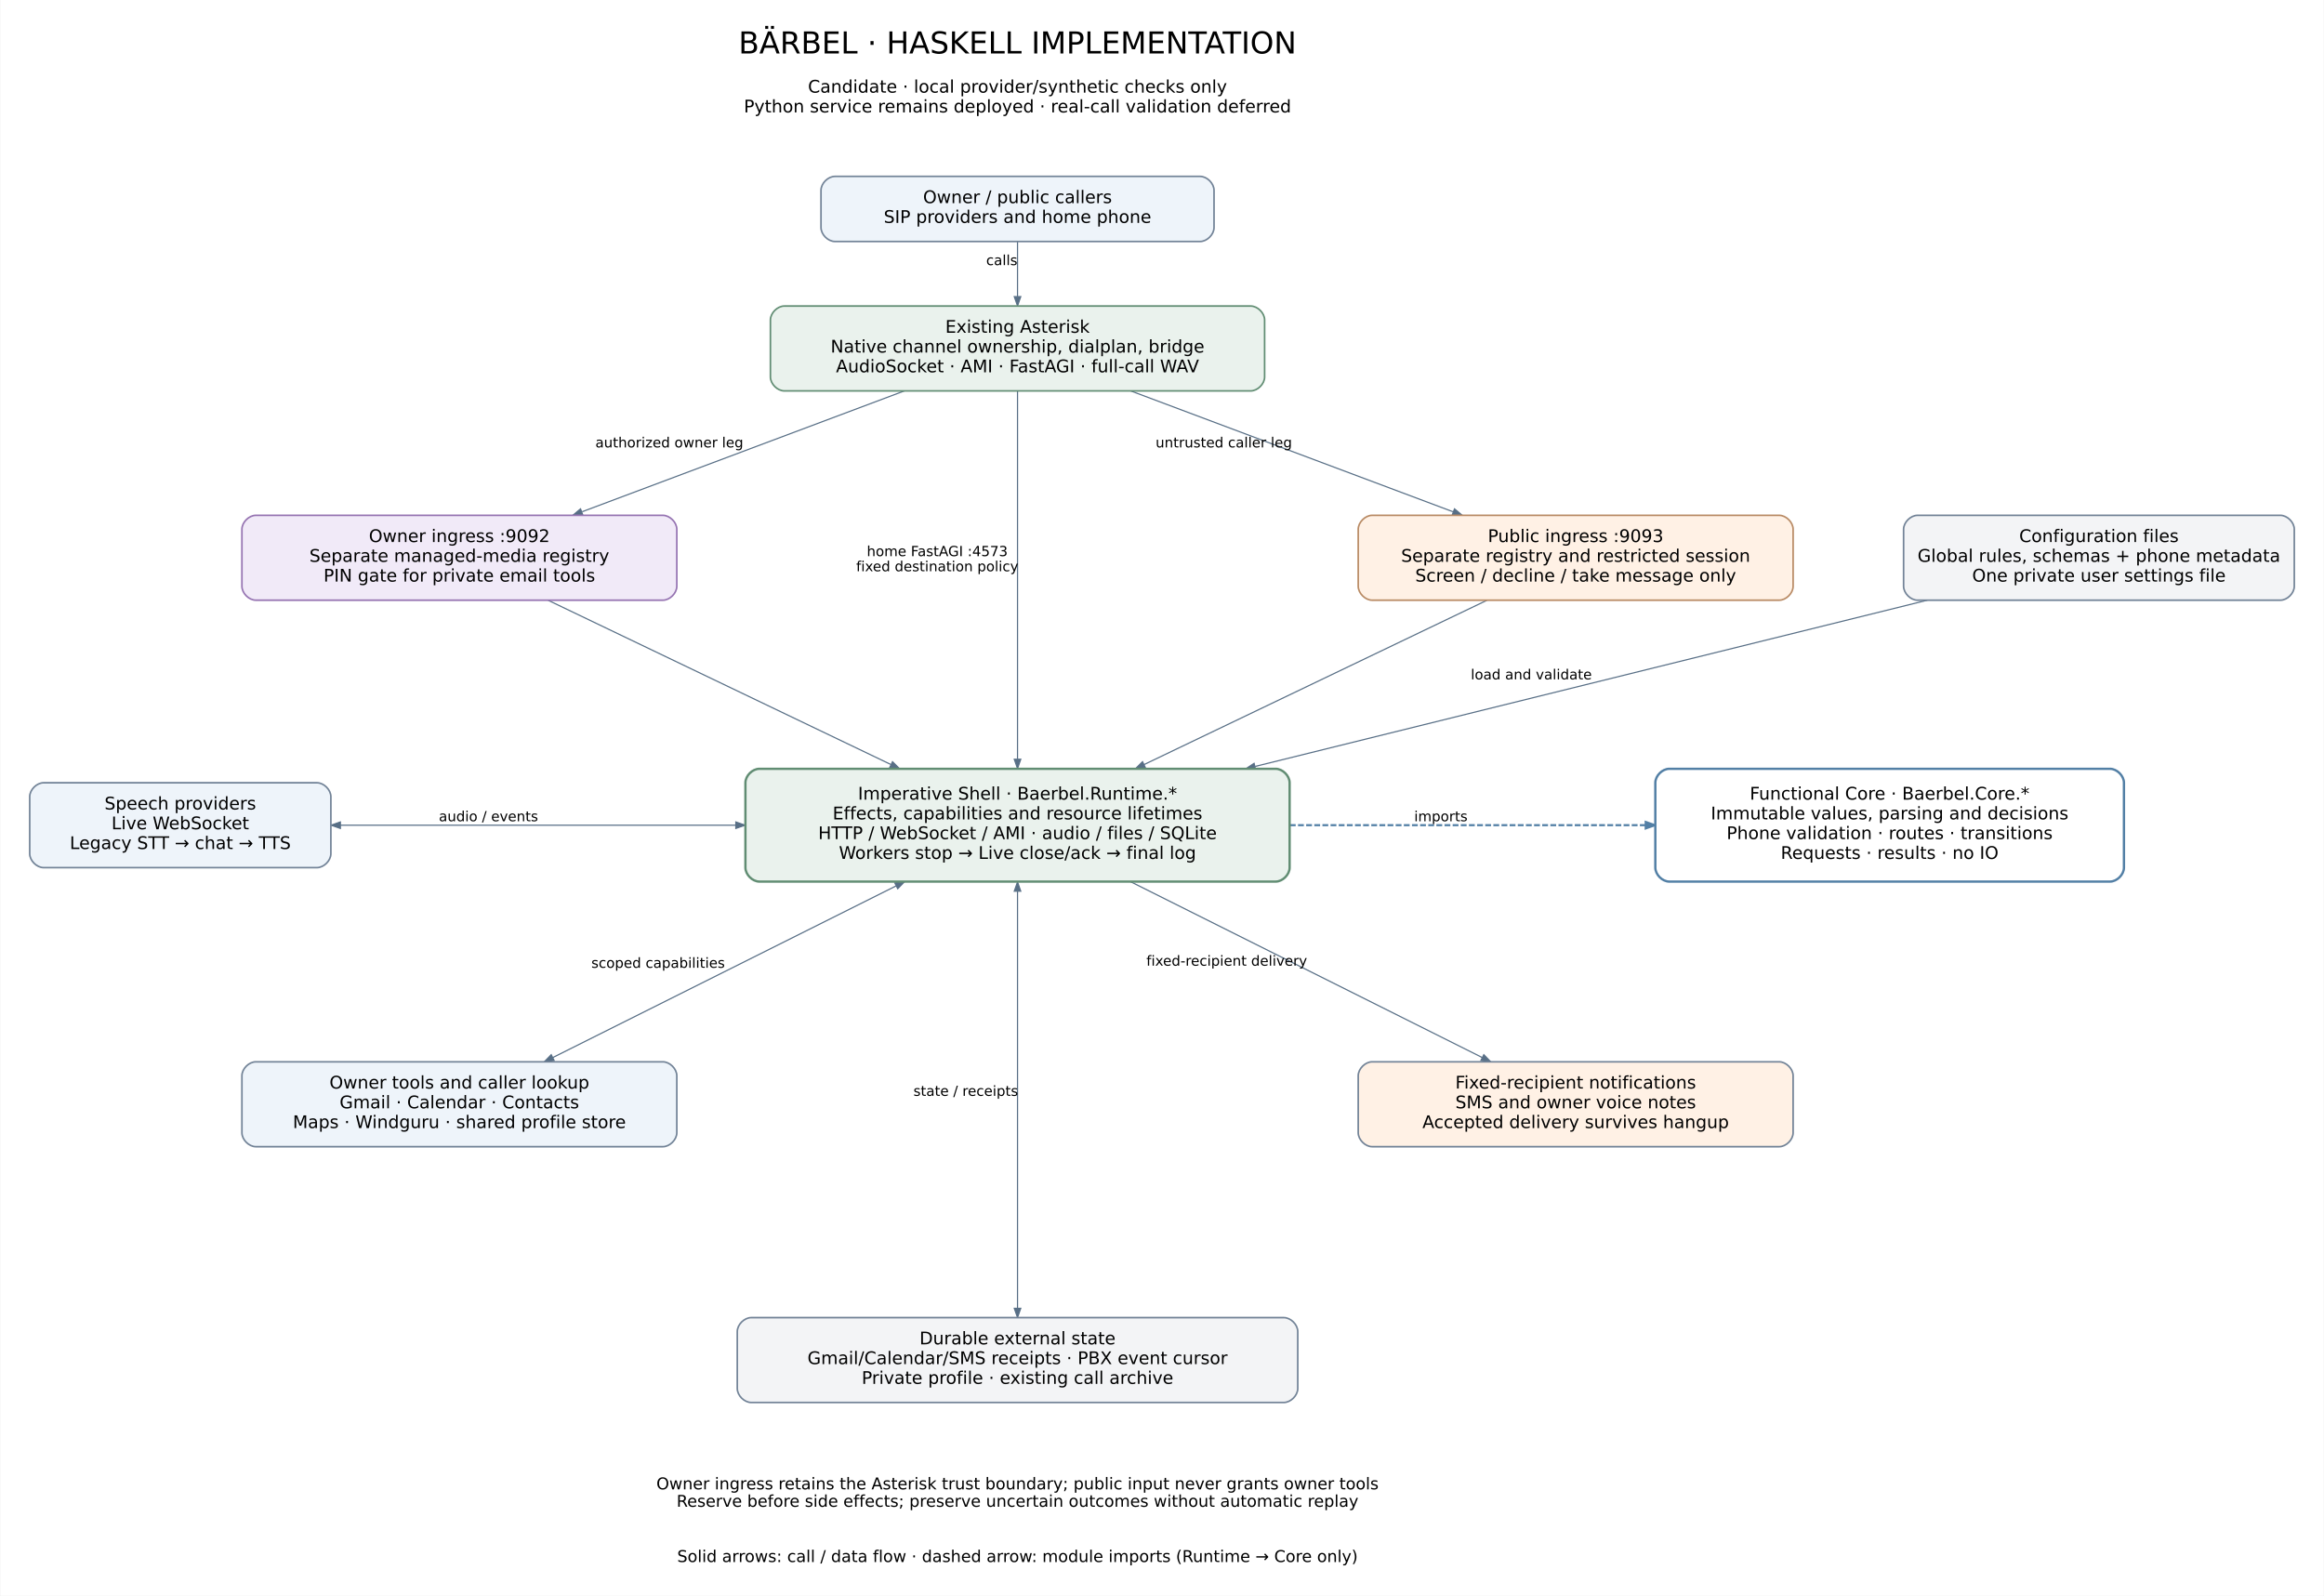
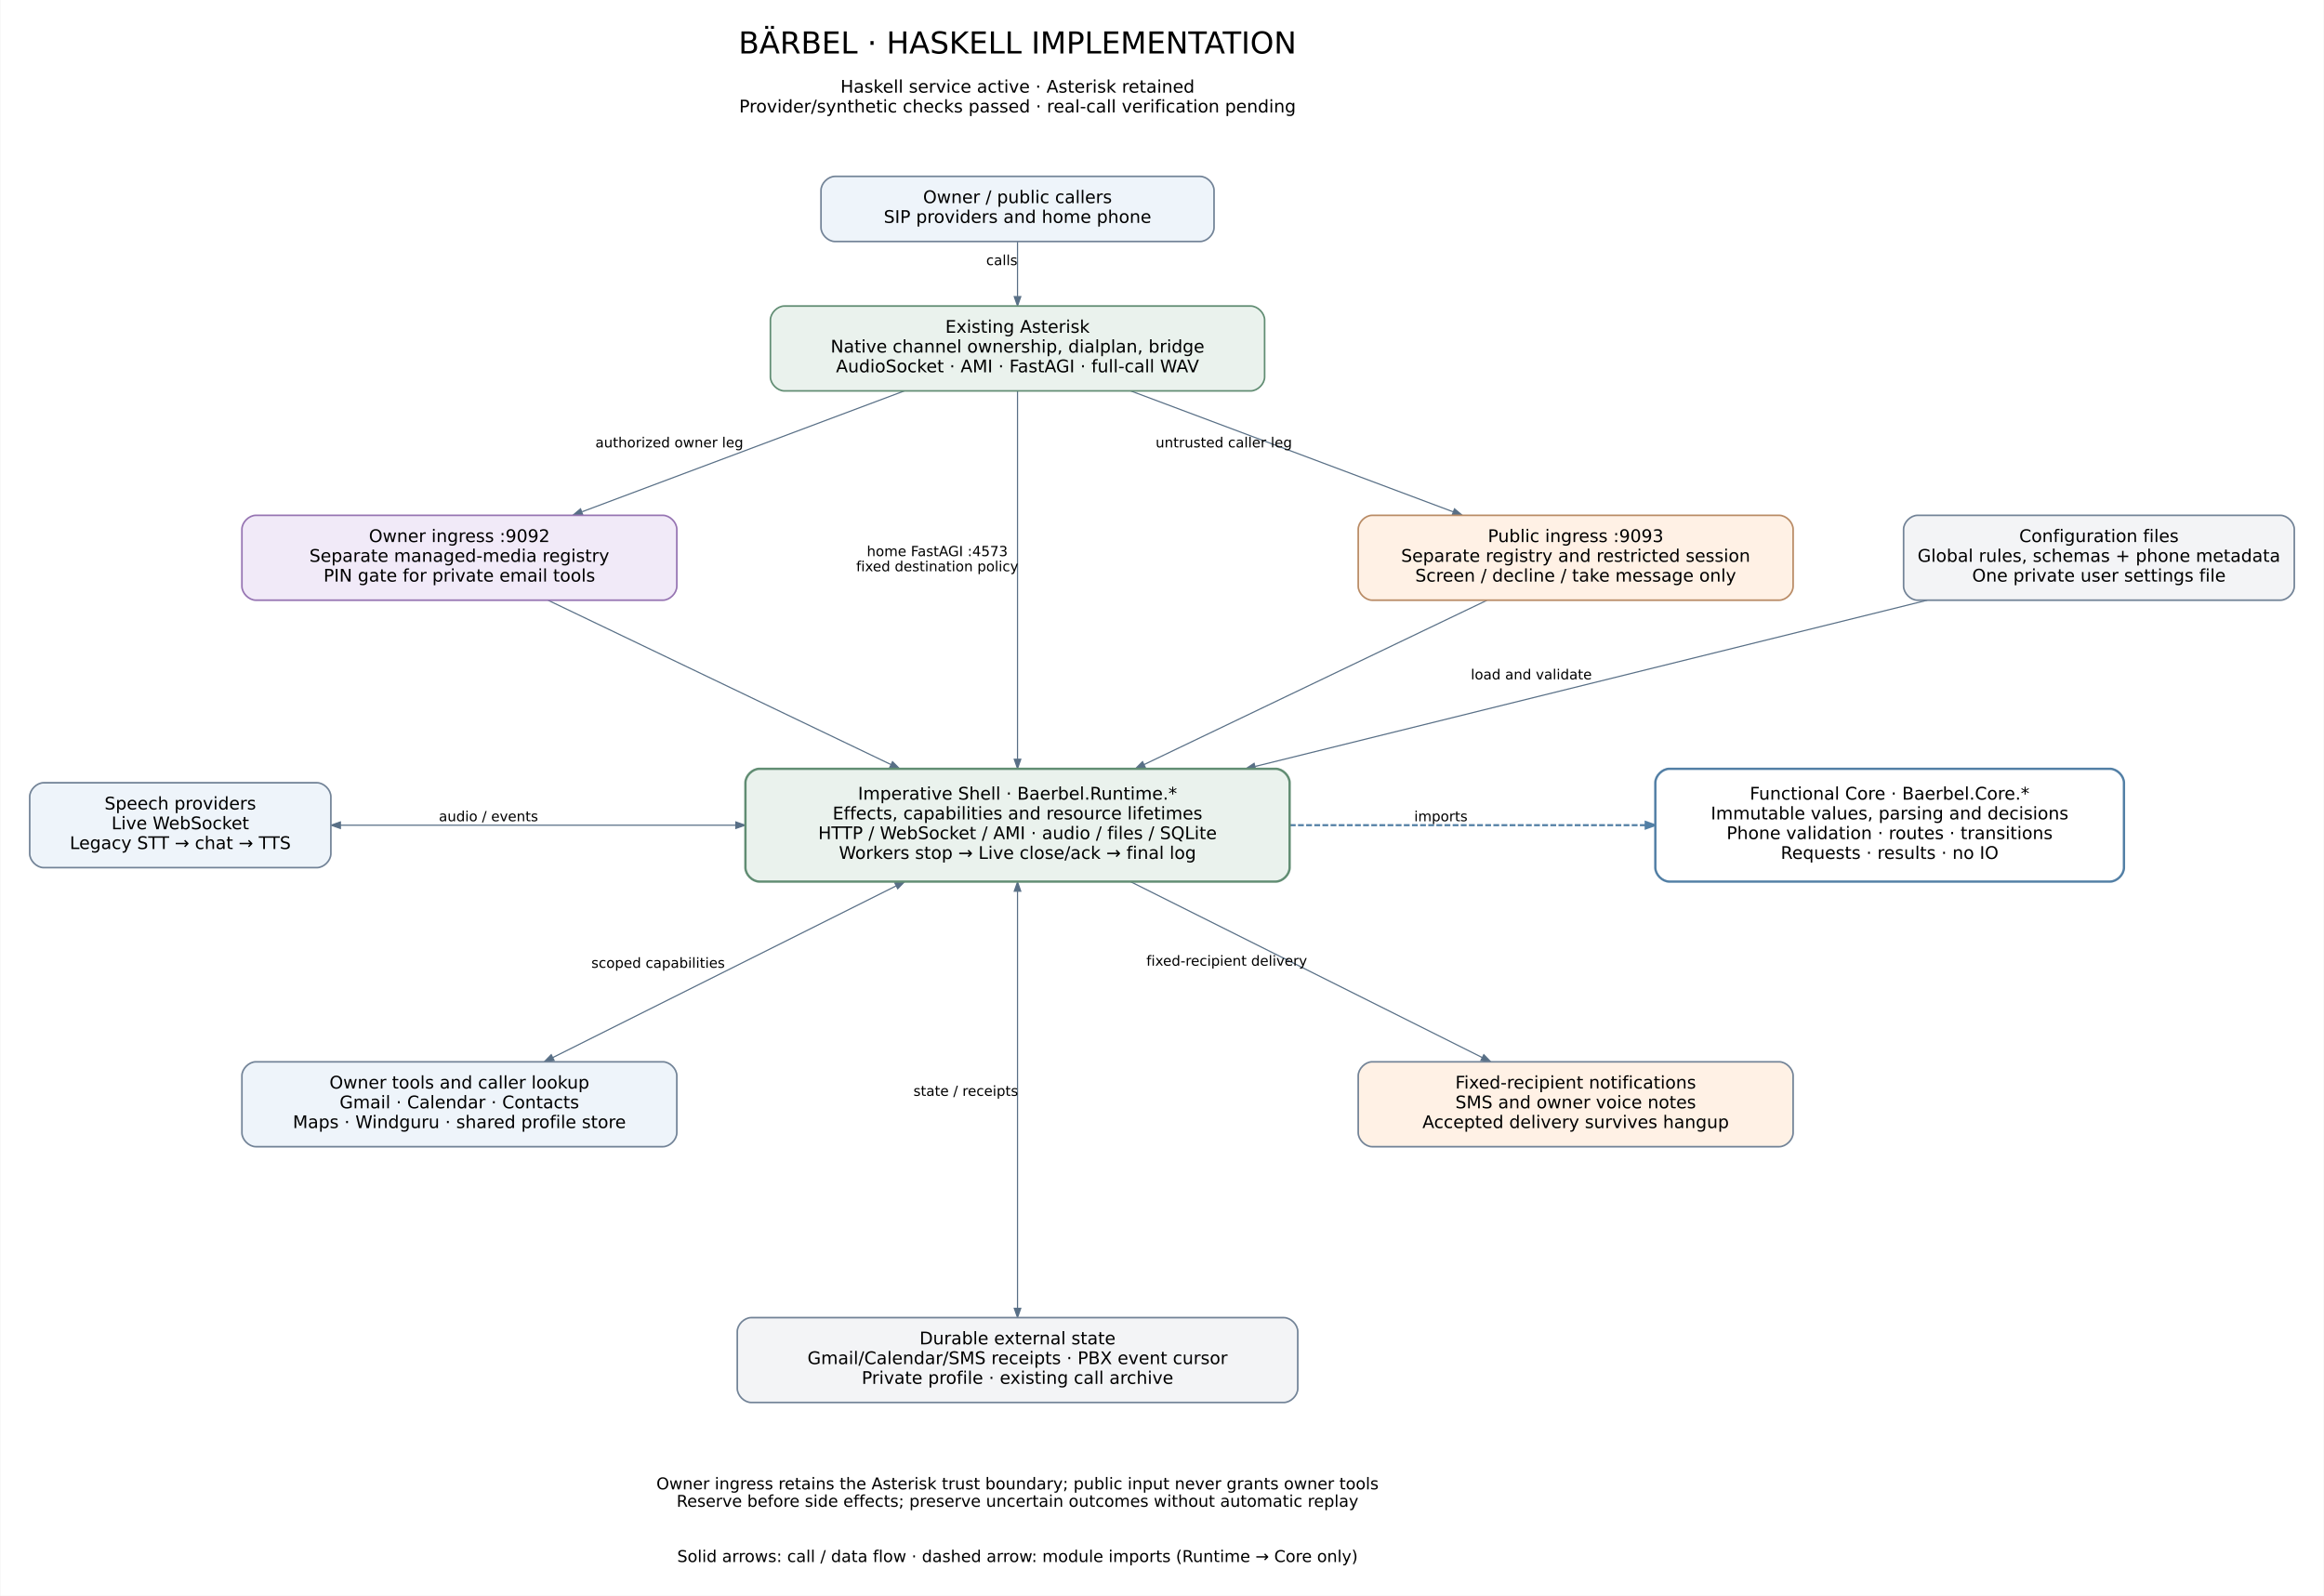
<svg xmlns="http://www.w3.org/2000/svg" width="1998pt" height="1372pt" viewBox="0.00 0.00 1997.90 1372.40">
  <g id="graph0" class="graph" transform="scale(1 1) rotate(0) translate(25.2 1347.2)">
    <polygon fill="#ffffff" stroke="transparent" points="-25.2,25.2 -25.2,-1347.2 1972.7,-1347.2 1972.7,25.2 -25.2,25.2" />
    <g id="edge1" class="edge">
      <path fill="none" stroke="#586f86" d="M849.5,-1139.37C849.5,-1125.33 849.5,-1108.01 849.5,-1092.2" />
      <polygon fill="#586f86" stroke="#586f86" points="852.3,-1092.1 849.5,-1084.1 846.7,-1092.1 852.3,-1092.1" />
      <text text-anchor="middle" x="836" y="-1119.18" font-family="DejaVu Sans" font-size="12.00">calls</text>
    </g>
    <g id="edge2" class="edge">
      <path fill="none" stroke="#586f86" d="M752.08,-1010.97C671.64,-980.8 557.69,-938.07 475.09,-907.1" />
      <polygon fill="#586f86" stroke="#586f86" points="475.67,-904.32 467.2,-904.14 473.7,-909.57 475.67,-904.32" />
      <text text-anchor="middle" x="550.08" y="-962.43" font-family="DejaVu Sans" font-size="12.00">authorized owner leg</text>
    </g>
    <g id="edge3" class="edge">
      <path fill="none" stroke="#586f86" d="M946.92,-1010.97C1027.36,-980.8 1141.31,-938.07 1223.91,-907.1" />
      <polygon fill="#586f86" stroke="#586f86" points="1225.3,-909.57 1231.8,-904.14 1223.33,-904.32 1225.3,-909.57" />
      <text text-anchor="middle" x="1026.92" y="-962.43" font-family="DejaVu Sans" font-size="12.00">untrusted caller leg</text>
    </g>
    <g id="edge4" class="edge">
      <path fill="none" stroke="#586f86" d="M849.5,-1010.75C849.5,-938.97 849.5,-779.68 849.5,-694.24" />
      <polygon fill="#586f86" stroke="#586f86" points="852.3,-694.21 849.5,-686.21 846.7,-694.21 852.3,-694.21" />
      <text text-anchor="middle" x="780.5" y="-868.9" font-family="DejaVu Sans" font-size="12.00">home FastAGI :4573</text>
      <text text-anchor="middle" x="780.5" y="-855.9" font-family="DejaVu Sans" font-size="12.00">fixed destination policy</text>
    </g>
    <g id="edge5" class="edge">
      <path fill="none" stroke="#586f86" d="M445.82,-830.93C525.4,-792.8 650.84,-732.69 740.77,-689.6" />
      <polygon fill="#586f86" stroke="#586f86" points="741.99,-692.12 747.99,-686.14 739.57,-687.07 741.99,-692.12" />
    </g>
    <g id="edge6" class="edge">
      <path fill="none" stroke="#586f86" d="M1253.18,-830.93C1173.6,-792.8 1048.16,-732.69 958.23,-689.6" />
      <polygon fill="#586f86" stroke="#586f86" points="959.43,-687.07 951.01,-686.14 957.01,-692.12 959.43,-687.07" />
    </g>
    <g id="edge7" class="edge">
      <path fill="none" stroke="#527fa5" stroke-width="1.8" stroke-dasharray="5,2" d="M1083.72,-637.5C1181.55,-637.5 1294.33,-637.5 1389.44,-637.5" />
      <polygon fill="#527fa5" stroke="#527fa5" stroke-width="1.8" points="1389.71,-640.3 1397.71,-637.5 1389.71,-634.7 1389.71,-640.3" />
      <text text-anchor="middle" x="1213.58" y="-640.9" font-family="DejaVu Sans" font-size="12.00">imports</text>
    </g>
    <g id="edge8" class="edge">
      <path fill="none" stroke="#586f86" d="M606.89,-637.5C493.71,-637.5 363.14,-637.5 267.19,-637.5" />
      <polygon fill="#586f86" stroke="#586f86" points="607.24,-640.3 615.24,-637.5 607.24,-634.7 607.24,-640.3" />
      <polygon fill="#586f86" stroke="#586f86" points="267.18,-634.7 259.18,-637.5 267.18,-640.3 267.18,-634.7" />
      <text text-anchor="middle" x="394.54" y="-640.9" font-family="DejaVu Sans" font-size="12.00">audio / events</text>
    </g>
    <g id="edge9" class="edge">
      <path fill="none" stroke="#586f86" d="M745.03,-585.26C656.31,-540.9 530.84,-478.17 449.81,-437.66" />
      <polygon fill="#586f86" stroke="#586f86" points="743.96,-587.86 752.36,-588.93 746.46,-582.85 743.96,-587.86" />
      <polygon fill="#586f86" stroke="#586f86" points="451.01,-435.12 442.6,-434.05 448.5,-440.13 451.01,-435.12" />
      <text text-anchor="middle" x="540.42" y="-514.86" font-family="DejaVu Sans" font-size="12.00">scoped capabilities</text>
    </g>
    <g id="edge10" class="edge">
      <path fill="none" stroke="#586f86" d="M946.64,-588.93C1035.67,-544.41 1165.96,-479.27 1249.24,-437.63" />
      <polygon fill="#586f86" stroke="#586f86" points="1250.5,-440.13 1256.4,-434.05 1247.99,-435.12 1250.5,-440.13" />
      <text text-anchor="middle" x="1029.44" y="-516.68" font-family="DejaVu Sans" font-size="12.00">fixed-recipient delivery</text>
    </g>
    <g id="edge11" class="edge">
      <path fill="none" stroke="#586f86" d="M849.5,-580.58C849.5,-487.86 849.5,-306.14 849.5,-222.09" />
      <polygon fill="#586f86" stroke="#586f86" points="846.7,-580.71 849.5,-588.71 852.3,-580.71 846.7,-580.71" />
      <polygon fill="#586f86" stroke="#586f86" points="852.3,-222.03 849.5,-214.03 846.7,-222.03 852.3,-222.03" />
      <text text-anchor="middle" x="805" y="-404.73" font-family="DejaVu Sans" font-size="12.00">state / receipts</text>
    </g>
    <g id="edge12" class="edge">
      <path fill="none" stroke="#586f86" d="M1631.88,-830.99C1475.84,-792.4 1228.59,-731.25 1053.86,-688.04" />
      <polygon fill="#586f86" stroke="#586f86" points="1054.3,-685.26 1045.86,-686.06 1052.95,-690.7 1054.3,-685.26" />
      <text text-anchor="middle" x="1291.37" y="-762.92" font-family="DejaVu Sans" font-size="12.00">load and validate</text>
    </g>
    <g id="node1" class="node">
      <text text-anchor="middle" x="849.5" y="-1301.2" font-family="DejaVu Sans" font-size="26.00">BÄRBEL · HASKELL IMPLEMENTATION</text>
    </g>
    <g id="node2" class="node">
-       <text text-anchor="middle" x="849.5" y="-1267.5" font-family="DejaVu Sans" font-size="15.00">Candidate · local provider/synthetic checks only</text>
-       <text text-anchor="middle" x="849.5" y="-1250.5" font-family="DejaVu Sans" font-size="15.00">Python service remains deployed · real-call validation deferred</text>
+       <text text-anchor="middle" x="849.5" y="-1267.5" font-family="DejaVu Sans" font-size="15.00">Haskell service active · Asterisk retained</text>
+       <text text-anchor="middle" x="849.5" y="-1250.5" font-family="DejaVu Sans" font-size="15.00">Provider/synthetic checks passed · real-call verification pending</text>
    </g>
    <g id="node3" class="node">
      <path fill="#eef4fa" stroke="#728397" stroke-width="1.4" d="M1006.5,-1195.5C1006.5,-1195.5 692.5,-1195.5 692.5,-1195.5 686.5,-1195.5 680.5,-1189.5 680.5,-1183.5 680.5,-1183.5 680.5,-1151.5 680.5,-1151.5 680.5,-1145.5 686.5,-1139.5 692.5,-1139.5 692.5,-1139.5 1006.5,-1139.5 1006.5,-1139.5 1012.5,-1139.5 1018.5,-1145.5 1018.5,-1151.5 1018.5,-1151.5 1018.5,-1183.5 1018.5,-1183.5 1018.5,-1189.5 1012.5,-1195.5 1006.5,-1195.5" />
      <text text-anchor="middle" x="849.5" y="-1172.5" font-family="DejaVu Sans" font-size="15.00">Owner / public callers</text>
      <text text-anchor="middle" x="849.5" y="-1155.5" font-family="DejaVu Sans" font-size="15.00">SIP providers and home phone</text>
    </g>
    <g id="node4" class="node">
      <path fill="#eaf2ed" stroke="#618d73" stroke-width="1.4" d="M1050,-1084C1050,-1084 649,-1084 649,-1084 643,-1084 637,-1078 637,-1072 637,-1072 637,-1023 637,-1023 637,-1017 643,-1011 649,-1011 649,-1011 1050,-1011 1050,-1011 1056,-1011 1062,-1017 1062,-1023 1062,-1023 1062,-1072 1062,-1072 1062,-1078 1056,-1084 1050,-1084" />
      <text text-anchor="middle" x="849.5" y="-1061" font-family="DejaVu Sans" font-size="15.00">Existing Asterisk</text>
      <text text-anchor="middle" x="849.5" y="-1044" font-family="DejaVu Sans" font-size="15.00">Native channel ownership, dialplan, bridge</text>
      <text text-anchor="middle" x="849.5" y="-1027" font-family="DejaVu Sans" font-size="15.00">AudioSocket · AMI · FastAGI · full-call WAV</text>
    </g>
    <g id="node5" class="node">
      <path fill="#f1eaf8" stroke="#9674b2" stroke-width="1.4" d="M544.5,-904C544.5,-904 194.5,-904 194.5,-904 188.5,-904 182.5,-898 182.5,-892 182.5,-892 182.5,-843 182.5,-843 182.5,-837 188.5,-831 194.5,-831 194.5,-831 544.5,-831 544.5,-831 550.5,-831 556.5,-837 556.5,-843 556.5,-843 556.5,-892 556.5,-892 556.5,-898 550.5,-904 544.5,-904" />
      <text text-anchor="middle" x="369.5" y="-881" font-family="DejaVu Sans" font-size="15.00">Owner ingress :9092</text>
      <text text-anchor="middle" x="369.5" y="-864" font-family="DejaVu Sans" font-size="15.00">Separate managed-media registry</text>
      <text text-anchor="middle" x="369.5" y="-847" font-family="DejaVu Sans" font-size="15.00">PIN gate for private email tools</text>
    </g>
    <g id="node6" class="node">
      <path fill="#fff1e5" stroke="#b98b65" stroke-width="1.4" d="M1504.5,-904C1504.5,-904 1154.5,-904 1154.5,-904 1148.5,-904 1142.5,-898 1142.5,-892 1142.5,-892 1142.5,-843 1142.5,-843 1142.5,-837 1148.5,-831 1154.5,-831 1154.5,-831 1504.5,-831 1504.5,-831 1510.5,-831 1516.5,-837 1516.5,-843 1516.5,-843 1516.5,-892 1516.5,-892 1516.5,-898 1510.5,-904 1504.5,-904" />
      <text text-anchor="middle" x="1329.5" y="-881" font-family="DejaVu Sans" font-size="15.00">Public ingress :9093</text>
      <text text-anchor="middle" x="1329.5" y="-864" font-family="DejaVu Sans" font-size="15.00">Separate registry and restricted session</text>
      <text text-anchor="middle" x="1329.5" y="-847" font-family="DejaVu Sans" font-size="15.00">Screen / decline / take message only</text>
    </g>
    <g id="node7" class="node">
      <path fill="#eaf2ed" stroke="#618d73" stroke-width="2" d="M1071.5,-686C1071.5,-686 627.5,-686 627.5,-686 621.5,-686 615.5,-680 615.5,-674 615.5,-674 615.5,-601 615.5,-601 615.5,-595 621.5,-589 627.5,-589 627.5,-589 1071.5,-589 1071.5,-589 1077.5,-589 1083.5,-595 1083.5,-601 1083.5,-601 1083.5,-674 1083.5,-674 1083.5,-680 1077.5,-686 1071.5,-686" />
      <text text-anchor="middle" x="849.5" y="-659.5" font-family="DejaVu Sans" font-size="15.00">Imperative Shell · Baerbel.Runtime.*</text>
      <text text-anchor="middle" x="849.5" y="-642.5" font-family="DejaVu Sans" font-size="15.00">Effects, capabilities and resource lifetimes</text>
      <text text-anchor="middle" x="849.5" y="-625.5" font-family="DejaVu Sans" font-size="15.00">HTTP / WebSocket / AMI · audio / files / SQLite</text>
      <text text-anchor="middle" x="849.5" y="-608.5" font-family="DejaVu Sans" font-size="15.00">Workers stop → Live close/ack → final log</text>
    </g>
    <g id="node8" class="node">
      <path fill="#ffffff" stroke="#527fa5" stroke-width="2" d="M1789,-686C1789,-686 1410,-686 1410,-686 1404,-686 1398,-680 1398,-674 1398,-674 1398,-601 1398,-601 1398,-595 1404,-589 1410,-589 1410,-589 1789,-589 1789,-589 1795,-589 1801,-595 1801,-601 1801,-601 1801,-674 1801,-674 1801,-680 1795,-686 1789,-686" />
      <text text-anchor="middle" x="1599.5" y="-659.5" font-family="DejaVu Sans" font-size="15.00">Functional Core · Baerbel.Core.*</text>
      <text text-anchor="middle" x="1599.5" y="-642.5" font-family="DejaVu Sans" font-size="15.00">Immutable values, parsing and decisions</text>
      <text text-anchor="middle" x="1599.5" y="-625.5" font-family="DejaVu Sans" font-size="15.00">Phone validation · routes · transitions</text>
      <text text-anchor="middle" x="1599.5" y="-608.5" font-family="DejaVu Sans" font-size="15.00">Requests · results · no IO</text>
    </g>
    <g id="node9" class="node">
      <path fill="#eef4fa" stroke="#728397" stroke-width="1.4" d="M247,-674C247,-674 12,-674 12,-674 6,-674 0,-668 0,-662 0,-662 0,-613 0,-613 0,-607 6,-601 12,-601 12,-601 247,-601 247,-601 253,-601 259,-607 259,-613 259,-613 259,-662 259,-662 259,-668 253,-674 247,-674" />
      <text text-anchor="middle" x="129.5" y="-651" font-family="DejaVu Sans" font-size="15.00">Speech providers</text>
      <text text-anchor="middle" x="129.5" y="-634" font-family="DejaVu Sans" font-size="15.00">Live WebSocket</text>
      <text text-anchor="middle" x="129.5" y="-617" font-family="DejaVu Sans" font-size="15.00">Legacy STT → chat → TTS</text>
    </g>
    <g id="node10" class="node">
      <path fill="#eef4fa" stroke="#728397" stroke-width="1.4" d="M544.5,-434C544.5,-434 194.5,-434 194.5,-434 188.5,-434 182.5,-428 182.5,-422 182.5,-422 182.5,-373 182.5,-373 182.5,-367 188.5,-361 194.5,-361 194.5,-361 544.5,-361 544.5,-361 550.5,-361 556.5,-367 556.5,-373 556.5,-373 556.5,-422 556.5,-422 556.5,-428 550.5,-434 544.5,-434" />
      <text text-anchor="middle" x="369.5" y="-411" font-family="DejaVu Sans" font-size="15.00">Owner tools and caller lookup</text>
      <text text-anchor="middle" x="369.5" y="-394" font-family="DejaVu Sans" font-size="15.00">Gmail · Calendar · Contacts</text>
      <text text-anchor="middle" x="369.5" y="-377" font-family="DejaVu Sans" font-size="15.00">Maps · Windguru · shared profile store</text>
    </g>
    <g id="node11" class="node">
      <path fill="#fff1e5" stroke="#728397" stroke-width="1.4" d="M1504.5,-434C1504.5,-434 1154.5,-434 1154.5,-434 1148.5,-434 1142.5,-428 1142.5,-422 1142.5,-422 1142.5,-373 1142.5,-373 1142.5,-367 1148.5,-361 1154.5,-361 1154.5,-361 1504.5,-361 1504.5,-361 1510.5,-361 1516.5,-367 1516.5,-373 1516.5,-373 1516.5,-422 1516.5,-422 1516.5,-428 1510.5,-434 1504.5,-434" />
      <text text-anchor="middle" x="1329.5" y="-411" font-family="DejaVu Sans" font-size="15.00">Fixed-recipient notifications</text>
      <text text-anchor="middle" x="1329.5" y="-394" font-family="DejaVu Sans" font-size="15.00">SMS and owner voice notes</text>
      <text text-anchor="middle" x="1329.5" y="-377" font-family="DejaVu Sans" font-size="15.00">Accepted delivery survives hangup</text>
    </g>
    <g id="node12" class="node">
      <path fill="#f3f4f6" stroke="#728397" stroke-width="1.4" d="M1078.5,-214C1078.5,-214 620.5,-214 620.5,-214 614.5,-214 608.5,-208 608.5,-202 608.5,-202 608.5,-153 608.5,-153 608.5,-147 614.5,-141 620.5,-141 620.5,-141 1078.5,-141 1078.5,-141 1084.5,-141 1090.5,-147 1090.5,-153 1090.5,-153 1090.5,-202 1090.5,-202 1090.5,-208 1084.5,-214 1078.5,-214" />
      <text text-anchor="middle" x="849.5" y="-191" font-family="DejaVu Sans" font-size="15.00">Durable external state</text>
      <text text-anchor="middle" x="849.5" y="-174" font-family="DejaVu Sans" font-size="15.00">Gmail/Calendar/SMS receipts · PBX event cursor</text>
      <text text-anchor="middle" x="849.5" y="-157" font-family="DejaVu Sans" font-size="15.00">Private profile · existing call archive</text>
    </g>
    <g id="node13" class="node">
      <path fill="#f3f4f6" stroke="#728397" stroke-width="1.4" d="M1935.5,-904C1935.5,-904 1623.5,-904 1623.5,-904 1617.5,-904 1611.5,-898 1611.5,-892 1611.5,-892 1611.5,-843 1611.5,-843 1611.5,-837 1617.5,-831 1623.5,-831 1623.5,-831 1935.5,-831 1935.5,-831 1941.5,-831 1947.5,-837 1947.5,-843 1947.5,-843 1947.5,-892 1947.5,-892 1947.5,-898 1941.5,-904 1935.5,-904" />
      <text text-anchor="middle" x="1779.5" y="-881" font-family="DejaVu Sans" font-size="15.00">Configuration files</text>
      <text text-anchor="middle" x="1779.5" y="-864" font-family="DejaVu Sans" font-size="15.00">Global rules, schemas + phone metadata</text>
      <text text-anchor="middle" x="1779.5" y="-847" font-family="DejaVu Sans" font-size="15.00">One private user settings file</text>
    </g>
    <g id="node14" class="node">
      <text text-anchor="middle" x="849.5" y="-66.3" font-family="DejaVu Sans" font-size="14.00">Owner ingress retains the Asterisk trust boundary; public input never grants owner tools</text>
      <text text-anchor="middle" x="849.5" y="-51.3" font-family="DejaVu Sans" font-size="14.00">Reserve before side effects; preserve uncertain outcomes without automatic replay</text>
    </g>
    <g id="node15" class="node">
      <text text-anchor="middle" x="849.5" y="-3.8" font-family="DejaVu Sans" font-size="14.00">Solid arrows: call / data flow · dashed arrow: module imports (Runtime → Core only)</text>
    </g>
  </g>
</svg>
